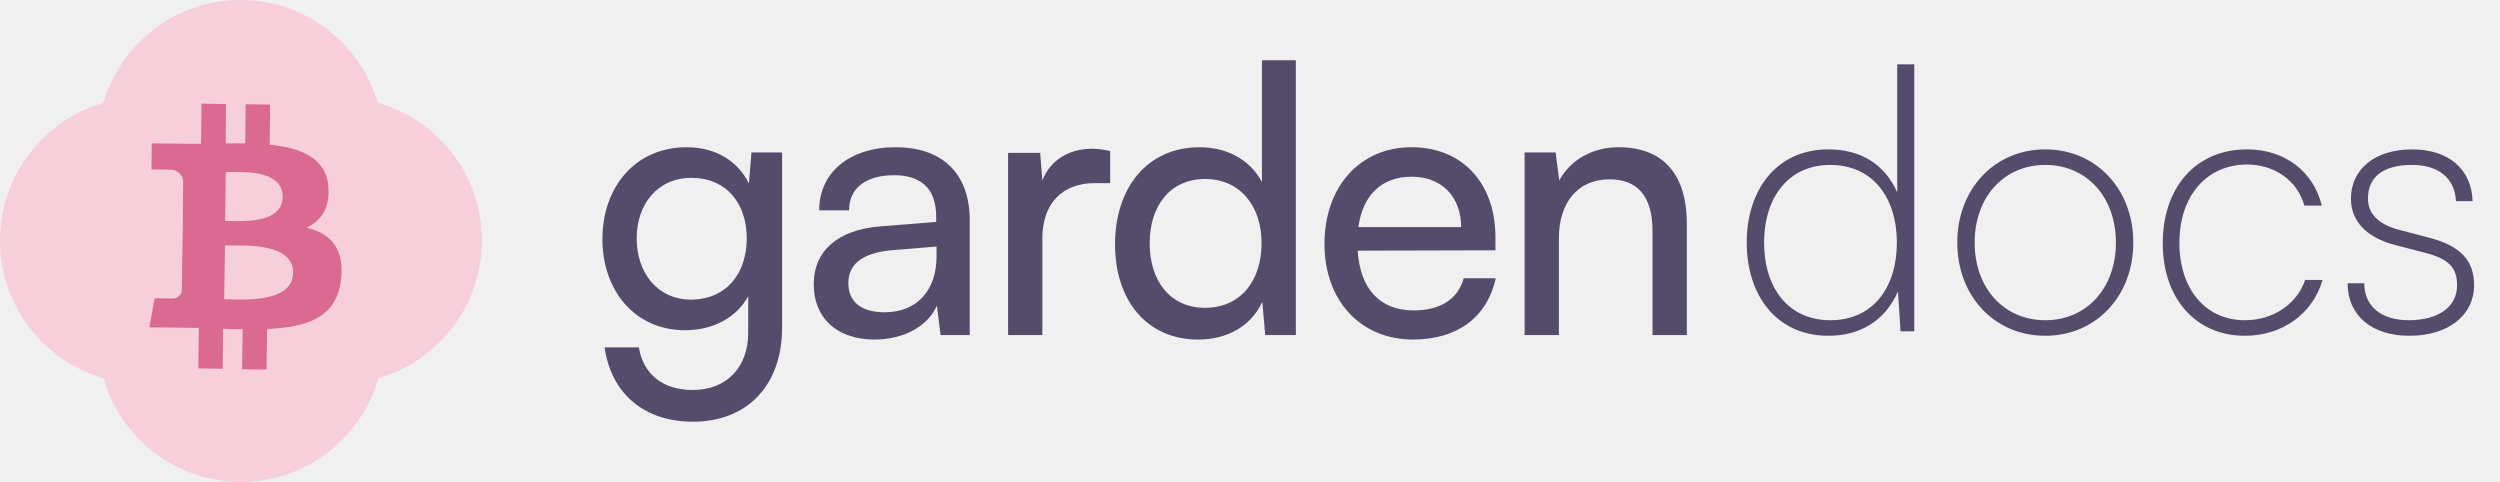
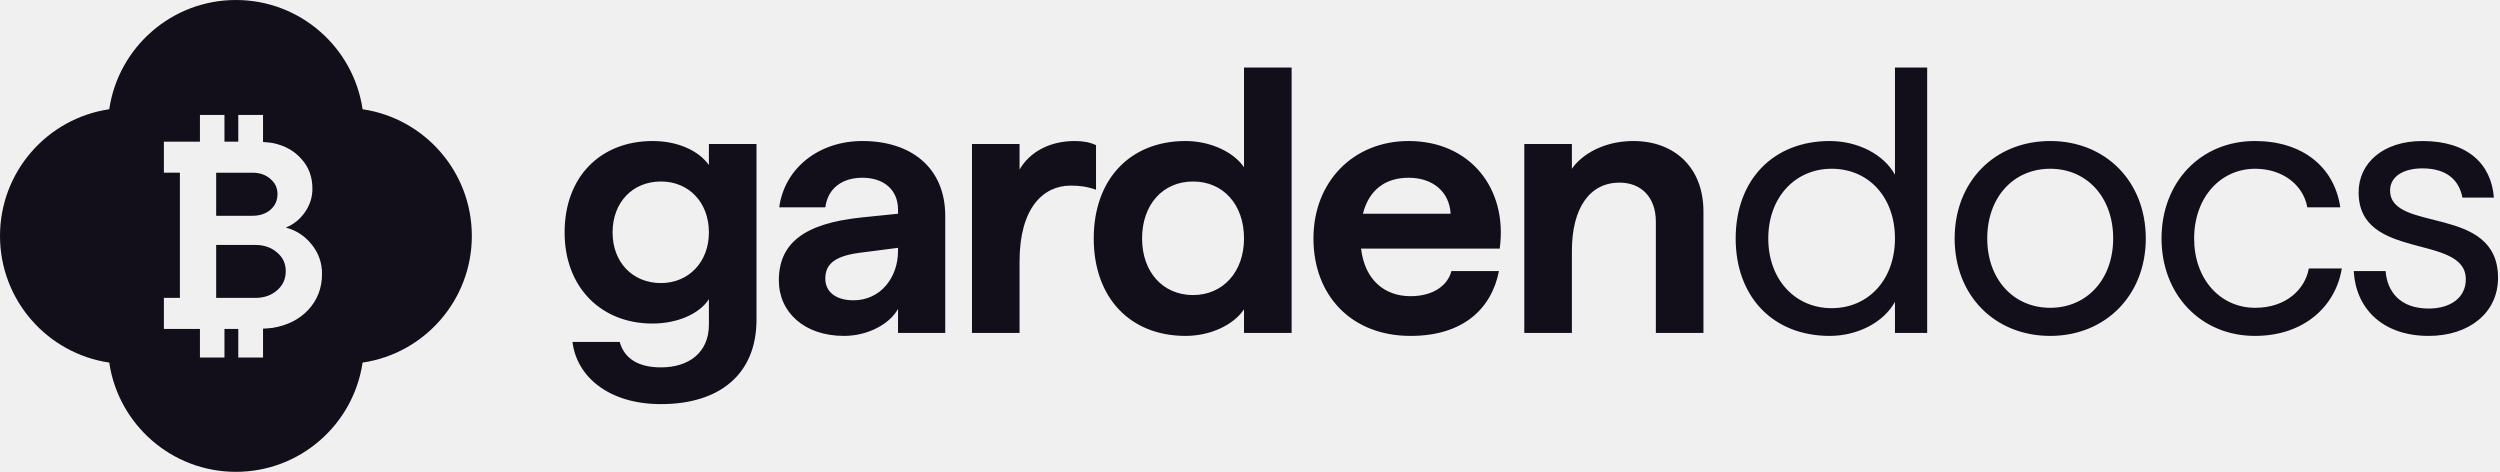
- <svg xmlns="http://www.w3.org/2000/svg" width="166" height="32" viewBox="0 0 166 32" fill="none">
-   <g clip-path="url(#clip0_17057_12971)">
-     <path fill-rule="evenodd" clip-rule="evenodd" d="M15.975 0C20.285 0 23.925 2.878 25.082 6.821C29.073 7.945 31.999 11.617 31.999 15.974C31.999 20.316 29.094 23.977 25.125 25.115C23.988 29.091 20.332 32.001 15.998 32.001C11.664 32.001 8.008 29.091 6.872 25.115C2.904 23.976 0 20.315 0 15.974C0 11.637 2.9 7.978 6.863 6.836C8.015 2.886 11.659 0 15.975 0Z" fill="#F7CFDB" />
-     <path d="M18.765 13.093C18.742 14.924 15.866 14.676 14.95 14.665L14.989 11.424C15.905 11.435 18.788 11.18 18.765 13.093ZM19.457 18.143C19.433 20.157 15.986 19.886 14.885 19.872L14.941 16.302C16.039 16.317 19.494 16.042 19.468 18.146L19.457 18.143ZM21.81 12.407C21.651 10.482 19.999 9.82 17.906 9.607L17.938 6.941L16.313 6.92L16.281 9.517C15.856 9.512 15.42 9.515 14.986 9.519L15.004 6.908L13.383 6.882L13.351 9.546C12.998 9.551 12.653 9.551 12.317 9.548L10.079 9.519L10.058 11.255C10.058 11.255 11.261 11.247 11.234 11.27C11.689 11.218 12.101 11.54 12.161 11.993L12.133 15.021C12.19 15.022 12.248 15.026 12.304 15.034L12.133 15.033L12.072 19.287C12.045 19.605 11.767 19.841 11.449 19.817C11.474 19.823 10.27 19.801 10.27 19.801L9.923 21.735L12.036 21.761L13.198 21.772L13.167 24.466L14.79 24.486L14.813 21.832C15.244 21.849 15.678 21.857 16.109 21.861L16.075 24.519L17.698 24.539L17.735 21.846C20.47 21.724 22.384 21.059 22.652 18.5C22.866 16.438 21.914 15.507 20.373 15.115C21.321 14.648 21.923 13.813 21.799 12.404L21.81 12.407Z" fill="#DB6A93" />
-     <path d="M103.509 22.247H101.234V10.123H103.292L103.534 11.982C104.284 10.594 105.784 9.775 107.454 9.775C110.576 9.775 112.004 11.734 112.004 14.834V22.247H109.729V15.354C109.729 12.899 108.616 11.908 106.873 11.908C104.744 11.908 103.509 13.47 103.509 15.825V22.247Z" fill="#554B6A" />
-     <path d="M93.826 22.545C90.341 22.545 87.945 19.966 87.945 16.197C87.945 12.404 90.293 9.775 93.73 9.775C97.094 9.775 99.296 12.156 99.296 15.751V16.619L90.148 16.643C90.317 19.197 91.624 20.611 93.875 20.611C95.641 20.611 96.803 19.867 97.19 18.478H99.32C98.739 21.082 96.755 22.545 93.826 22.545ZM93.73 11.734C91.745 11.734 90.487 12.949 90.196 15.081H97.021C97.021 13.073 95.738 11.734 93.73 11.734Z" fill="#554B6A" />
-     <path d="M79.557 22.546C76.12 22.546 74.039 19.918 74.039 16.224C74.039 12.505 76.145 9.777 79.654 9.777C81.469 9.777 82.994 10.595 83.792 12.083V4H86.043V22.249H84.01L83.817 20.042C83.042 21.703 81.445 22.546 79.557 22.546ZM80.017 20.439C82.34 20.439 83.768 18.678 83.768 16.149C83.768 13.67 82.34 11.885 80.017 11.885C77.694 11.885 76.338 13.67 76.338 16.149C76.338 18.654 77.694 20.439 80.017 20.439Z" fill="#554B6A" />
-     <path d="M73.714 10.026V12.158H72.698C70.543 12.158 69.213 13.497 69.213 15.828V22.25H66.938V10.15H69.067L69.213 11.985C69.697 10.72 70.882 9.877 72.504 9.877C72.915 9.877 73.254 9.927 73.714 10.026Z" fill="#554B6A" />
-     <path d="M58.073 22.545C55.532 22.545 54.031 21.082 54.031 18.875C54.031 16.643 55.653 15.255 58.436 15.032L62.163 14.734V14.387C62.163 12.354 60.977 11.635 59.38 11.635C57.468 11.635 56.379 12.503 56.379 13.966H54.394C54.394 11.437 56.427 9.775 59.477 9.775C62.405 9.775 64.39 11.362 64.39 14.635V22.247H62.453L62.211 20.288C61.606 21.677 59.985 22.545 58.073 22.545ZM58.726 20.735C60.88 20.735 62.187 19.297 62.187 17.015V16.371L59.162 16.619C57.153 16.817 56.33 17.61 56.33 18.801C56.33 20.09 57.25 20.735 58.726 20.735Z" fill="#554B6A" />
-     <path d="M40 15.877C40 12.455 42.154 9.777 45.591 9.777C47.502 9.777 48.979 10.67 49.729 12.182L49.898 10.124H51.931V21.753C51.931 25.572 49.632 28.001 46.002 28.001C42.783 28.001 40.581 26.142 40.145 23.067H42.42C42.711 24.852 44.017 25.894 46.002 25.894C48.229 25.894 49.681 24.406 49.681 22.1V19.67C48.906 21.084 47.357 21.927 45.494 21.927C42.13 21.927 40 19.274 40 15.877ZM42.275 15.827C42.275 18.108 43.654 19.894 45.881 19.894C48.18 19.894 49.584 18.207 49.584 15.827C49.584 13.496 48.229 11.81 45.905 11.81C43.63 11.81 42.275 13.596 42.275 15.827Z" fill="#554B6A" />
-     <path d="M121.409 22.295C117.947 22.295 115.982 19.593 115.982 16.107C115.982 12.62 117.947 9.919 121.409 9.919C123.496 9.919 125.117 10.852 125.976 12.767V4.271H127.106V22H126.197L126.026 19.348C125.142 21.362 123.447 22.295 121.409 22.295ZM121.532 21.263C124.356 21.263 125.952 19.102 125.952 16.107C125.952 13.135 124.356 10.95 121.532 10.95C118.732 10.95 117.136 13.135 117.136 16.107C117.136 19.102 118.732 21.263 121.532 21.263ZM129.963 16.107C129.963 12.546 132.443 9.919 135.807 9.919C139.171 9.919 141.651 12.546 141.651 16.107C141.651 19.667 139.171 22.295 135.807 22.295C132.443 22.295 129.963 19.667 129.963 16.107ZM131.117 16.107C131.117 19.127 133.057 21.263 135.807 21.263C138.557 21.263 140.497 19.127 140.497 16.107C140.497 13.086 138.557 10.95 135.807 10.95C133.057 10.95 131.117 13.086 131.117 16.107ZM143.607 16.156C143.607 12.423 145.817 9.919 149.206 9.919C151.735 9.919 153.626 11.416 154.166 13.651H153.012C152.521 11.908 150.95 10.925 149.206 10.925C146.579 10.925 144.712 12.939 144.712 16.131C144.712 19.176 146.431 21.263 149.059 21.263C150.95 21.263 152.521 20.183 153.061 18.587H154.216C153.577 20.821 151.564 22.295 149.059 22.295C145.817 22.295 143.607 19.839 143.607 16.156ZM155.881 18.808H156.986C156.986 20.33 158.116 21.263 159.933 21.263C161.922 21.263 163.15 20.379 163.15 18.93C163.15 17.776 162.585 17.187 161.063 16.794L159.074 16.279C157.06 15.763 156.102 14.633 156.102 13.184C156.102 11.22 157.723 9.919 160.154 9.919C162.585 9.919 164.107 11.22 164.181 13.356H163.076C163.002 11.834 161.922 10.95 160.154 10.95C158.263 10.95 157.232 11.736 157.232 13.184C157.232 14.191 157.919 14.903 159.344 15.272L161.308 15.787C163.371 16.328 164.279 17.285 164.279 18.93C164.279 20.944 162.56 22.295 159.982 22.295C157.477 22.295 155.881 20.944 155.881 18.808Z" fill="#554B6A" />
+ <svg xmlns="http://www.w3.org/2000/svg" width="3905" height="737" viewBox="0 0 3905 737" fill="none">
+   <g clip-path="url(#clip0_468_114)">
+     <path d="M368.5 0C468.983 4.39224e-06 552.157 74.102 566.359 170.64C662.898 184.841 737 268.017 737 368.5C737 468.983 662.898 552.158 566.359 566.359C552.158 662.898 468.983 737 368.5 737C268.017 737 184.841 662.898 170.64 566.359C74.102 552.157 0 468.983 0 368.5C0 268.017 74.102 184.842 170.64 170.64C184.842 74.102 268.017 -4.39224e-06 368.5 0ZM312.301 179.5V221.288L256 221.289V269.759H281V465.32H256V513.79L312.301 513.791V558.5H350.601V513.791H372.199V558.5H410.85V513.336C416.216 513.086 421.606 512.704 425.945 512.119C449.27 508.219 467.874 498.748 481.758 483.705C495.919 468.384 503 449.718 503 427.711C503 410.44 497.585 395.118 486.756 381.747C475.927 368.376 462.46 359.6 446.354 355.422C458.017 350.965 467.874 343.164 475.927 332.021C483.979 320.6 488.006 308.203 488.006 294.831C488.006 276.445 482.313 260.985 470.929 248.449C459.822 235.635 444.827 227.277 425.945 223.377C421.704 222.628 416.283 222.144 410.85 221.832V179.5H372.199V221.288H350.601V179.5H312.301ZM398.456 382.582C412.339 382.582 423.724 386.482 432.609 394.282C441.773 401.804 446.354 411.555 446.354 423.533C446.354 435.79 441.772 445.819 432.609 453.619C423.724 461.419 412.339 465.319 398.456 465.319H337.646V382.582H398.456ZM394.291 269.76C405.676 269.76 414.978 272.964 422.197 279.371C429.694 285.5 433.442 293.439 433.442 303.188C433.442 313.217 429.694 321.436 422.197 327.843C414.978 333.971 405.676 337.035 394.291 337.035H337.646V269.76H394.291Z" fill="#120F1A" />
+     <path d="M1032.36 631.227C950.407 631.227 900.648 587.907 894.209 534.05H967.969C975.58 561.564 998.996 573.857 1032.36 573.857C1075.68 573.857 1107.3 551.026 1107.3 507.121V467.314C1092.07 490.73 1057.54 505.365 1018.9 505.365C939.285 505.365 881.915 449.166 881.915 363.112C881.915 275.301 938.699 220.273 1019.48 220.273C1058.12 220.273 1090.9 234.908 1107.3 257.739V224.957H1181.64V499.511C1181.64 583.809 1124.86 631.227 1032.36 631.227ZM1032.36 442.141C1075.68 442.141 1107.3 409.359 1107.3 363.112C1107.3 315.694 1075.68 283.497 1032.36 283.497C988.459 283.497 956.847 315.694 956.847 363.112C956.847 409.944 988.459 442.141 1032.36 442.141ZM1318.41 524.683C1255.77 524.683 1216.55 487.217 1216.55 438.044C1216.55 380.089 1255.77 349.062 1345.34 339.696L1402.71 333.842V327.402C1402.71 296.376 1380.46 277.643 1347.1 277.643C1316.07 277.643 1293.24 293.449 1289.14 323.89H1217.14C1225.33 263.008 1278.6 220.273 1347.1 220.273C1423.2 220.273 1476.47 261.837 1476.47 337.354V520H1402.71V482.534C1389.83 505.95 1355.88 524.683 1318.41 524.683ZM1402.71 387.113L1348.27 394.138C1306.7 398.821 1289.14 410.53 1289.14 435.116C1289.14 456.776 1306.7 469.07 1333.05 469.07C1375.2 469.07 1402.71 433.946 1402.71 391.797V387.113ZM1518.21 520V224.957H1592.55V264.764C1608.95 236.665 1640.56 220.273 1678.61 220.273C1691.49 220.273 1702.02 222.03 1711.98 226.713V296.376C1697.34 291.107 1685.63 289.936 1672.17 289.936C1629.43 289.936 1592.55 325.061 1592.55 408.188V520H1518.21ZM1851.83 524.683C1765.19 524.683 1708.41 464.972 1708.41 372.478C1708.41 279.985 1765.19 220.273 1851.83 220.273C1890.47 220.273 1926.76 237.25 1943.16 261.252V105.534H2017.5V520H1943.16V483.12C1926.76 507.707 1890.47 524.683 1851.83 524.683ZM1863.54 460.874C1910.37 460.874 1943.16 424.579 1943.16 372.478C1943.16 319.207 1910.37 283.497 1863.54 283.497C1816.71 283.497 1783.93 319.207 1783.93 372.478C1783.93 425.165 1816.71 460.874 1863.54 460.874ZM2203.23 524.683C2110.73 524.683 2051.61 461.46 2051.61 372.478C2051.61 283.497 2114.24 220.273 2200.3 220.273C2296.3 220.273 2355.43 294.62 2342.55 388.284H2125.95C2131.81 437.458 2162.83 462.63 2203.23 462.63C2239.52 462.63 2261.77 445.068 2267.03 423.408H2341.38C2329.67 482.534 2285.18 524.683 2203.23 524.683ZM2128.88 333.842H2265.86C2264.11 299.888 2238.35 277.643 2200.3 277.643C2163.42 277.643 2138.25 296.961 2128.88 333.842ZM2380.96 520V224.957H2455.31V263.593C2470.53 241.348 2505.07 220.273 2551.32 220.273C2615.13 220.273 2660.79 261.252 2660.79 330.329V520H2586.44V346.135C2586.44 308.084 2563.61 285.253 2529.66 285.253C2483.41 285.253 2455.31 324.475 2455.31 391.797V520H2380.96ZM2858.06 524.683C2769.66 524.683 2711.12 463.801 2711.12 372.478C2711.12 281.155 2769.66 220.273 2858.06 220.273C2901.38 220.273 2942.36 240.762 2959.92 272.96V105.534H3010.26V520H2959.92V471.412C2942.36 503.609 2901.38 524.683 2858.06 524.683ZM2860.99 481.363C2918.94 481.363 2959.92 436.287 2959.92 372.478C2959.92 308.084 2918.94 263.593 2860.99 263.593C2804.2 263.593 2762.05 308.084 2762.05 372.478C2762.05 436.873 2804.2 481.363 2860.99 481.363ZM3202.43 524.683C3115.79 524.683 3053.15 461.46 3053.15 372.478C3053.15 283.497 3115.79 220.273 3202.43 220.273C3289.07 220.273 3351.71 283.497 3351.71 372.478C3351.71 461.46 3288.48 524.683 3202.43 524.683ZM3202.43 480.778C3259.8 480.778 3300.78 436.287 3300.78 372.478C3300.78 308.084 3259.8 263.593 3202.43 263.593C3145.06 263.593 3104.08 308.084 3104.08 372.478C3104.08 436.287 3145.06 480.778 3202.43 480.778ZM3522.08 524.683C3437.78 524.683 3376.31 460.289 3376.31 372.478C3376.31 284.082 3437.78 220.273 3522.08 220.273C3595.84 220.273 3646.18 260.081 3655.55 323.89H3604.03C3597.59 288.18 3564.81 263.593 3522.66 263.593C3468.22 263.593 3427.24 308.669 3427.24 372.478C3427.24 435.702 3467.63 480.778 3522.66 480.778C3570.66 480.778 3600.52 452.093 3606.37 419.311H3657.89C3648.52 477.851 3599.35 524.683 3522.08 524.683ZM3793.63 524.683C3719.87 524.683 3679.48 480.193 3676.55 423.408H3726.31C3728.65 454.435 3747.97 481.949 3793.63 481.949C3827.58 481.949 3851.59 464.972 3851.59 436.287C3851.59 364.283 3684.16 408.188 3684.16 300.474C3684.16 254.812 3722.21 220.273 3783.68 220.273C3854.51 220.273 3891.39 255.983 3895.49 308.669H3846.32C3841.05 281.155 3821.73 263.008 3783.68 263.008C3755.58 263.008 3733.33 274.716 3733.33 297.547C3733.33 364.283 3901.93 318.621 3901.93 433.946C3901.93 488.974 3856.27 524.683 3793.63 524.683Z" fill="#120F1A" />
  </g>
  <defs>
-     <clipPath id="clip0_17057_12971">
-       <rect width="166" height="32" fill="white" />
+     <clipPath id="clip0_468_114">
+       <rect width="3905" height="737" fill="white" />
    </clipPath>
  </defs>
</svg>
